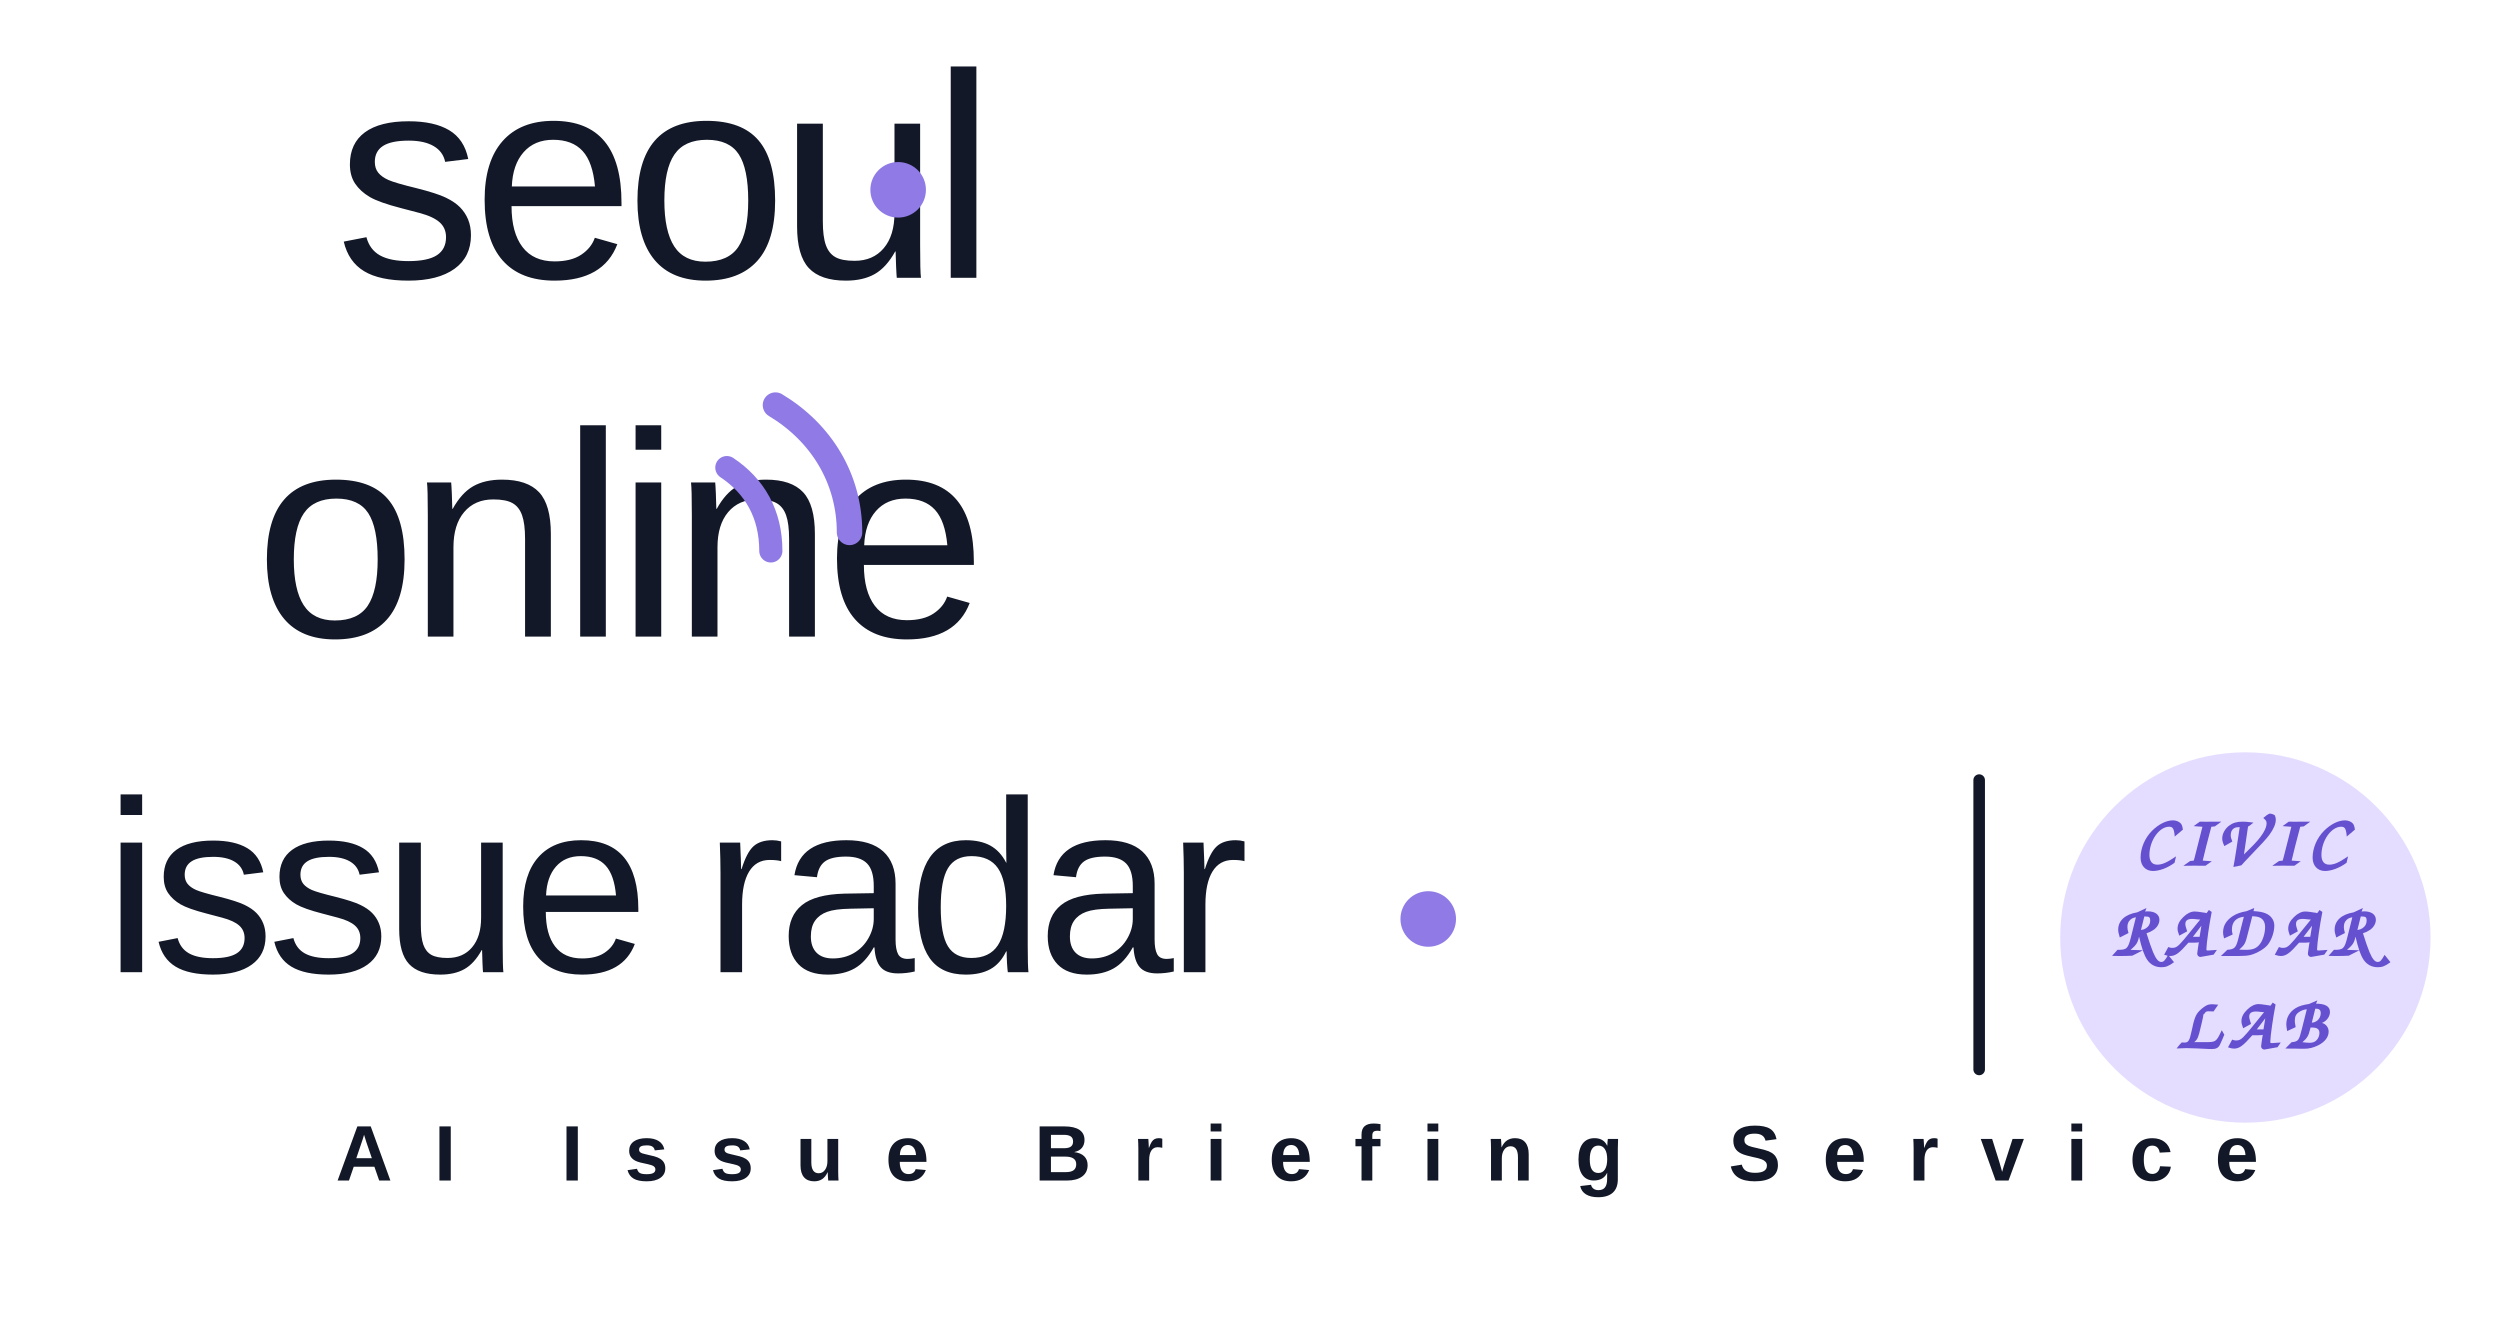
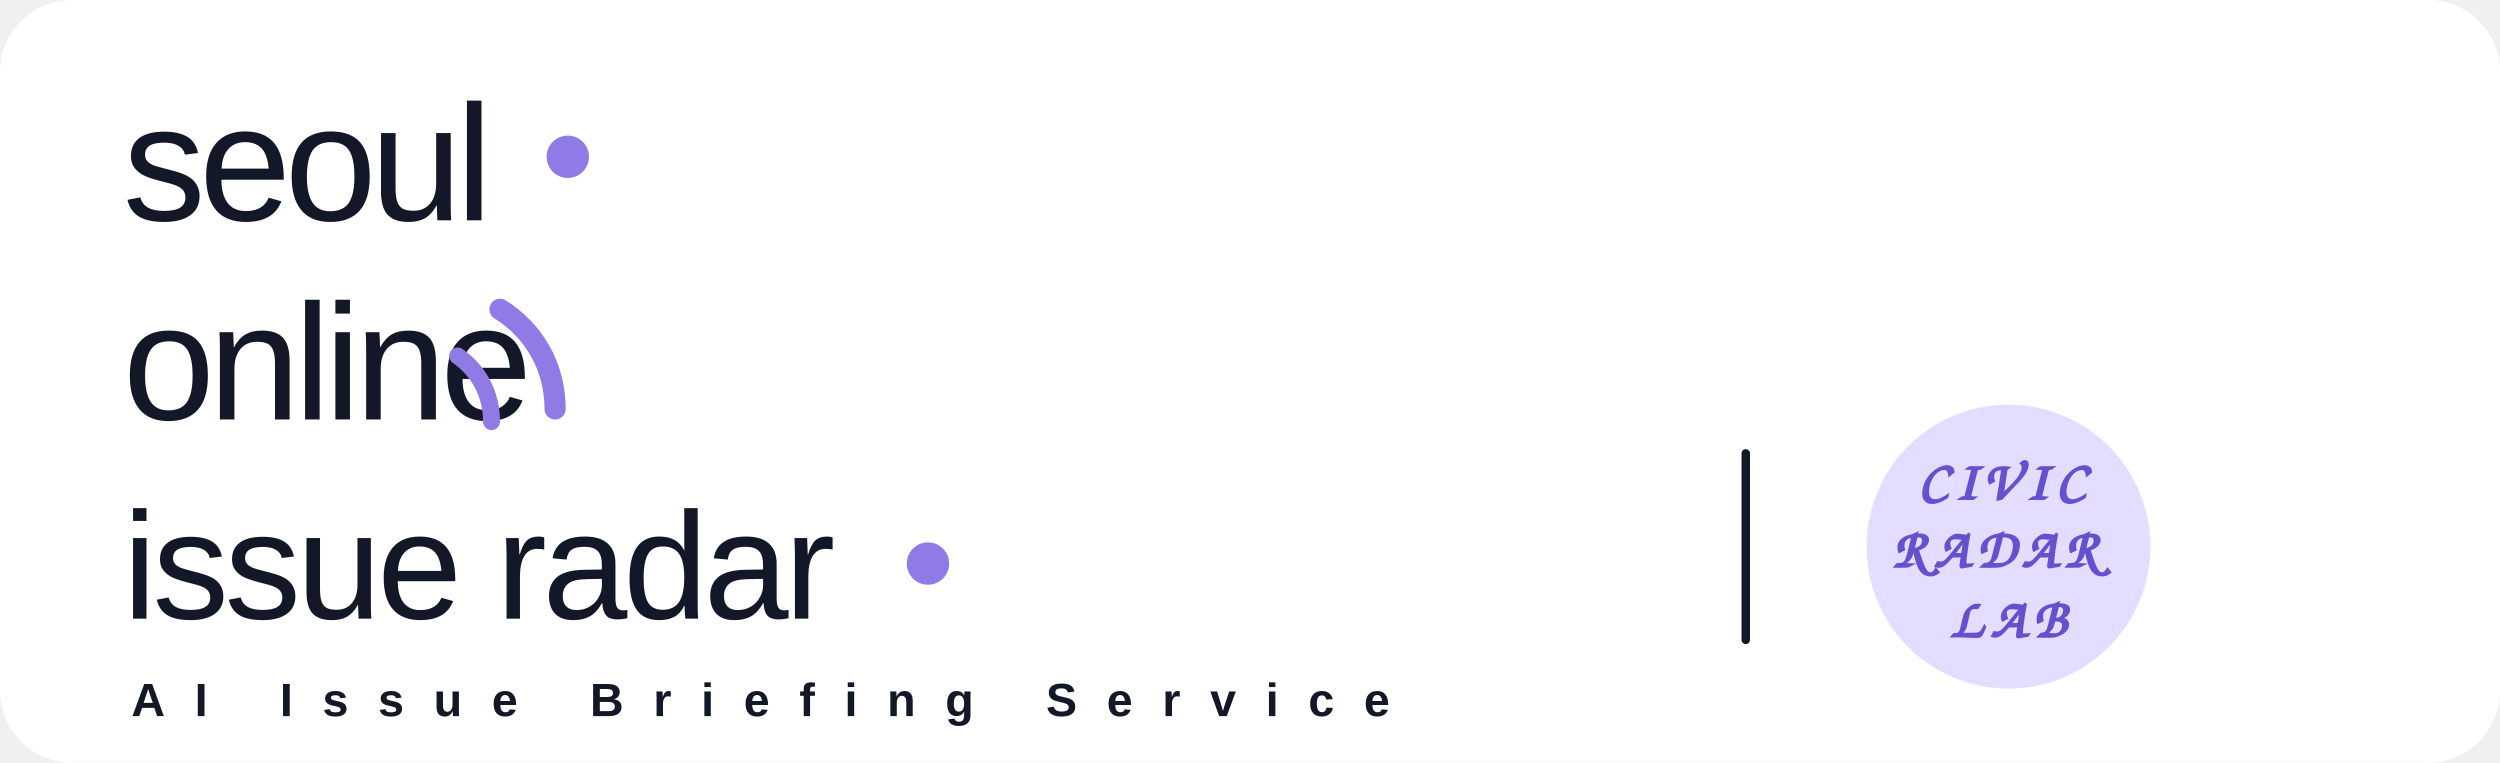
- <svg xmlns="http://www.w3.org/2000/svg" viewBox="70 325 1080 575" role="img" aria-labelledby="title desc">
-   <rect width="1200" height="1200" fill="#ffffff" />
-   <g fill="#121827" font-family="Segoe UI, Pretendard, Noto Sans KR, Arial, sans-serif" font-weight="500">
-     <text x="215" y="445" font-size="126" letter-spacing="-4">seoul</text>
-     <text x="180" y="600" font-size="126" letter-spacing="-4">online</text>
-     <text x="115" y="745" font-size="106" letter-spacing="-3">issue radar</text>
+ <svg xmlns="http://www.w3.org/2000/svg" viewBox="0 0 1180 360" preserveAspectRatio="xMidYMid meet" role="img" aria-labelledby="title desc">
+   <rect width="1180" height="360" rx="34" fill="#ffffff" />
+   <g fill="#121827" font-family="Segoe UI, Pretendard, Noto Sans KR, Arial, sans-serif" font-weight="520">
+     <text x="58" y="104" font-size="78" letter-spacing="-3">seoul</text>
+     <text x="58" y="198" font-size="78" letter-spacing="-3">online</text>
+     <text x="58" y="292" font-size="72" letter-spacing="-2">issue radar</text>
  </g>
-   <circle cx="458" cy="407" r="12" fill="#8f7ae6" />
-   <circle cx="687" cy="722" r="12" fill="#8f7ae6" />
-   <path d="M405 500c20 12 32 32 32 55" fill="none" stroke="#8f7ae6" stroke-width="11" stroke-linecap="round" />
-   <path d="M384 527c12 8 19 20 19 36" fill="none" stroke="#8f7ae6" stroke-width="10" stroke-linecap="round" />
-   <line x1="925" y1="662" x2="925" y2="787" stroke="#121827" stroke-width="5" stroke-linecap="round" />
-   <circle cx="1040" cy="730" r="80" fill="#e5ddff" />
-   <g fill="#6550cf" font-family="Comic Sans MS, Segoe Print, cursive" font-weight="700" font-size="31" letter-spacing="4">
-     <text x="992" y="699">CIVIC</text>
-     <text x="982" y="738">RADAR</text>
-     <text x="1010" y="778">LAB</text>
+   <circle cx="268" cy="74" r="10" fill="#8f7ae6" />
+   <path d="M236 146c16 10 26 27 26 47" fill="none" stroke="#8f7ae6" stroke-width="10" stroke-linecap="round" />
+   <path d="M216 168c10 7 16 18 16 31" fill="none" stroke="#8f7ae6" stroke-width="8" stroke-linecap="round" />
+   <circle cx="438" cy="266" r="10" fill="#8f7ae6" />
+   <line x1="824" y1="214" x2="824" y2="302" stroke="#121827" stroke-width="4" stroke-linecap="round" />
+   <circle cx="948" cy="258" r="67" fill="#e5ddff" />
+   <g fill="#6550cf" font-family="Comic Sans MS, Segoe Print, cursive" font-weight="700" font-size="26" letter-spacing="4">
+     <text x="905" y="236">CIVIC</text>
+     <text x="893" y="268">RADAR</text>
+     <text x="920" y="301">LAB</text>
  </g>
-   <text x="215" y="835" fill="#121827" font-family="Segoe UI, Pretendard, Noto Sans KR, Arial, sans-serif" font-size="34" font-weight="800" letter-spacing="18">AI Issue Briefing Service</text>
+   <text x="62" y="338" fill="#121827" font-family="Segoe UI, Pretendard, Noto Sans KR, Arial, sans-serif" font-size="22" font-weight="820" letter-spacing="14">AI Issue Briefing Service</text>
</svg>
